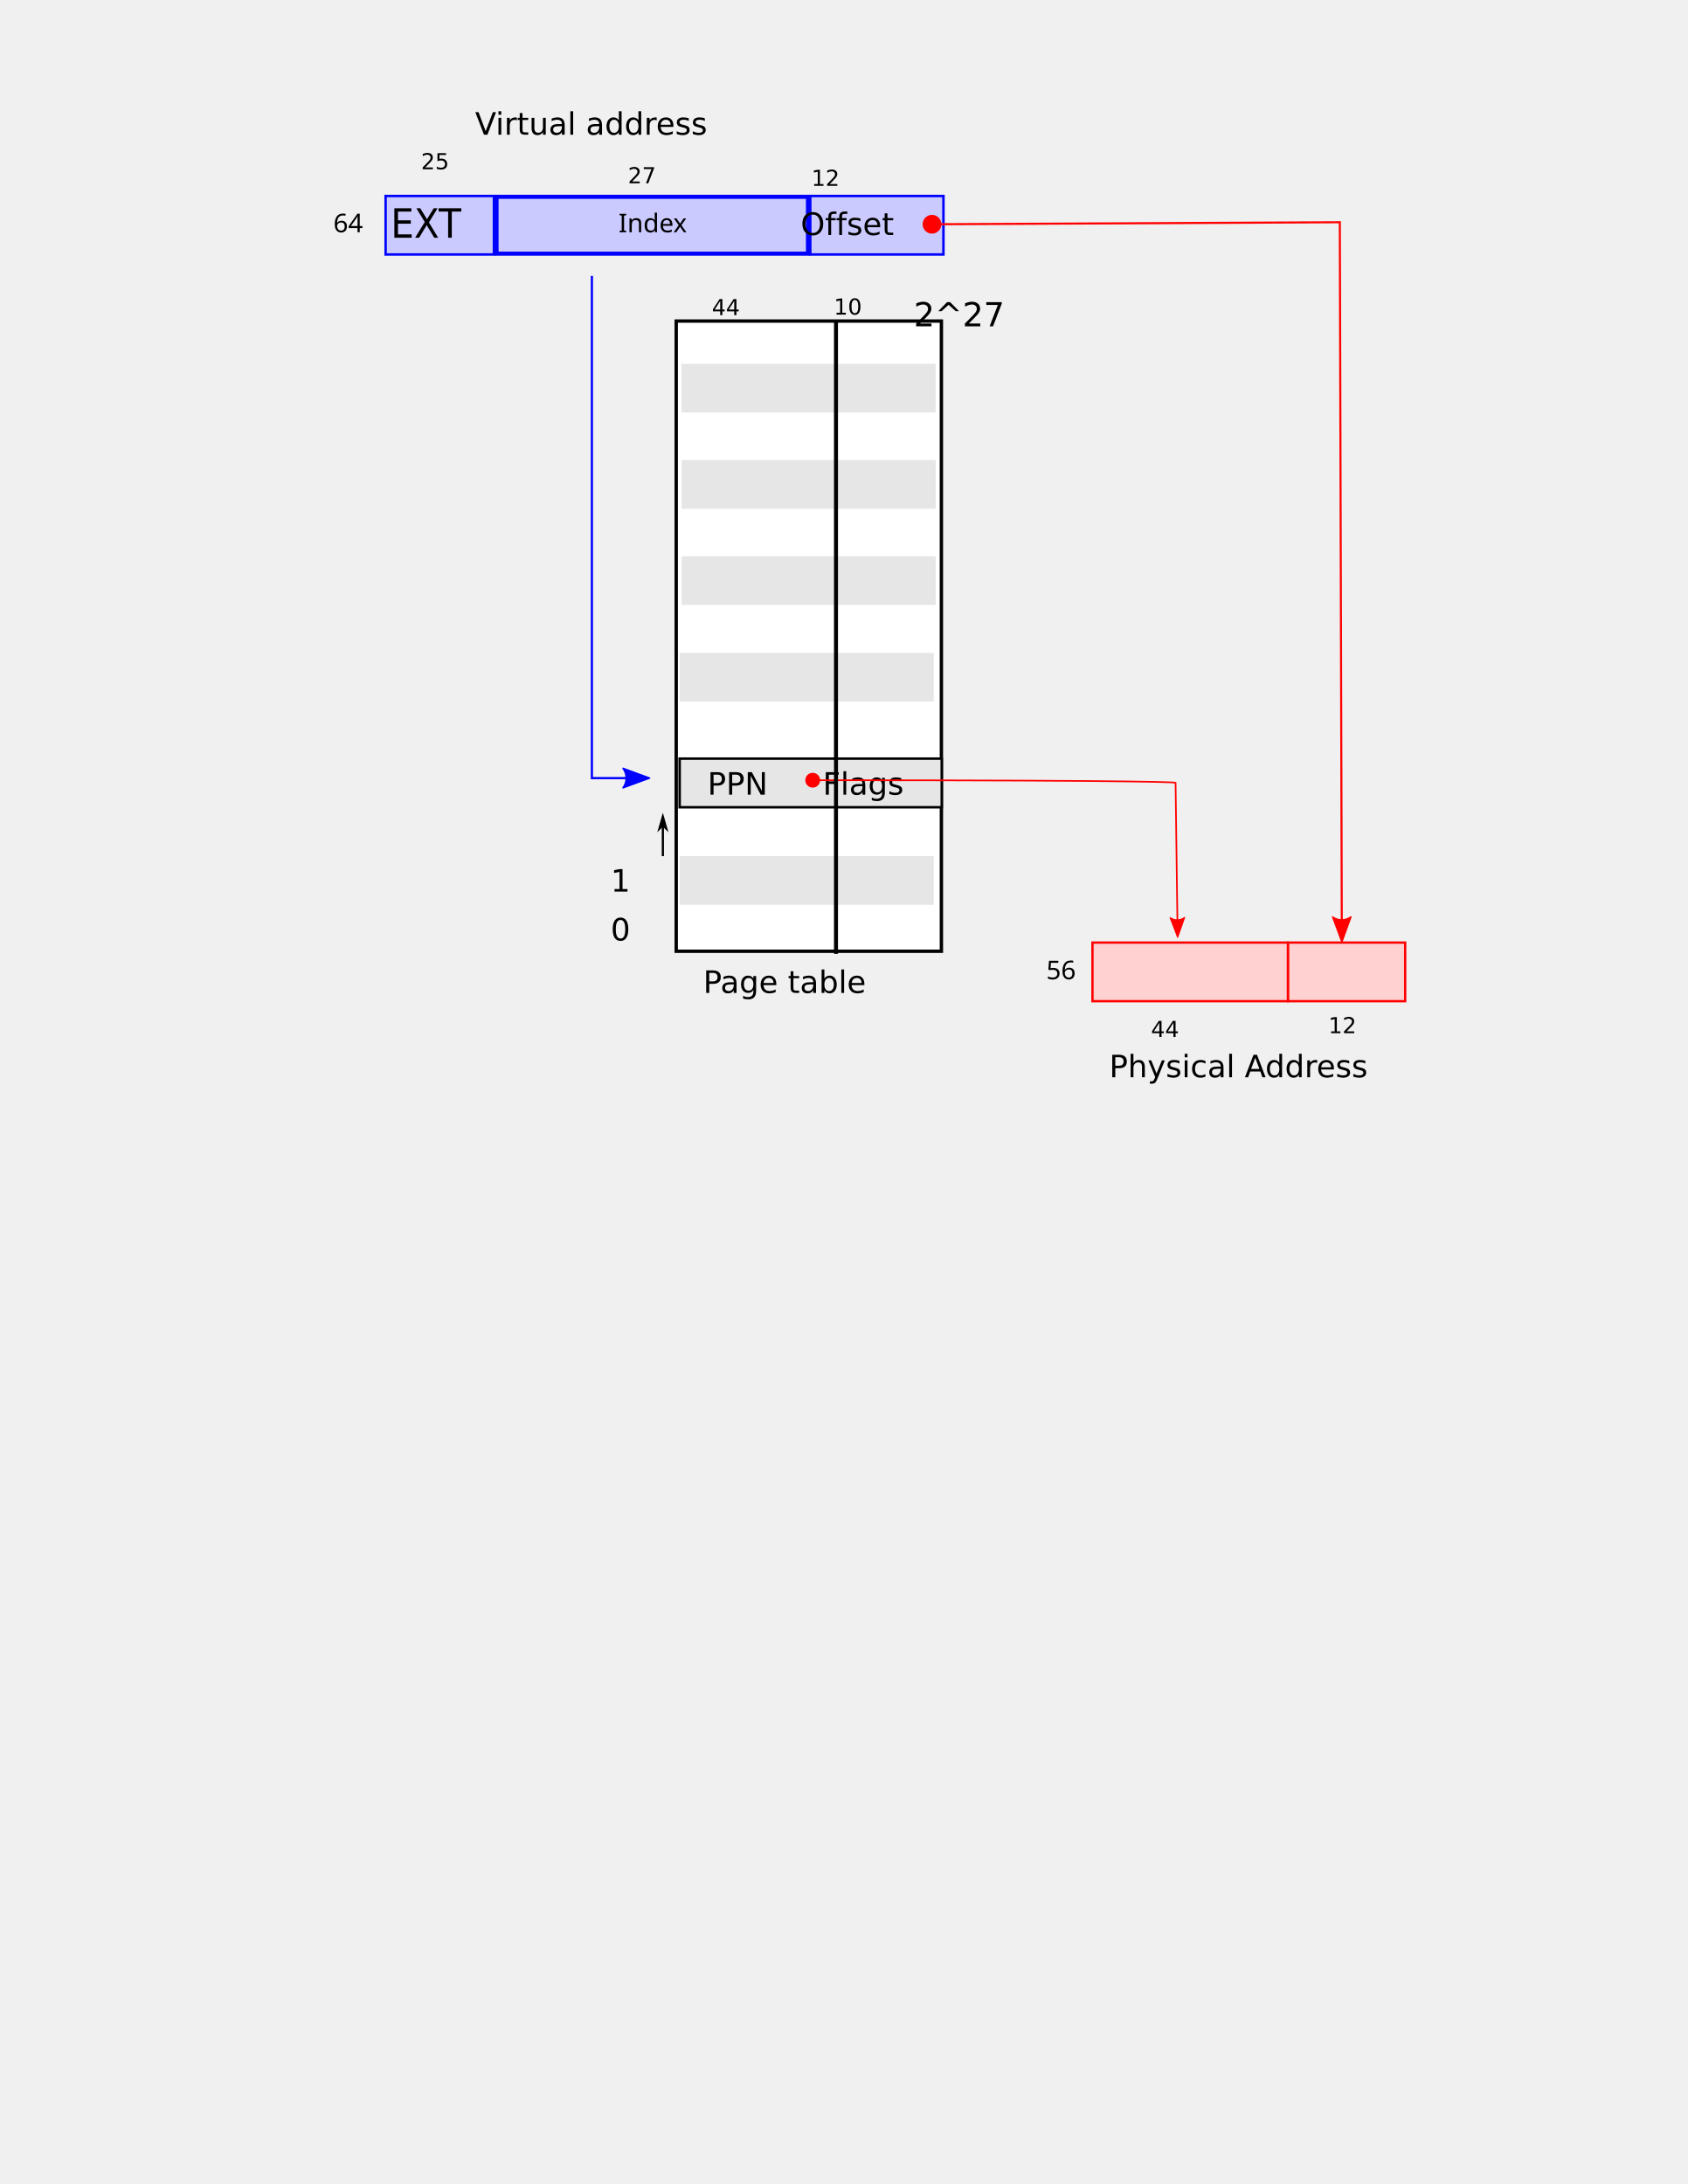
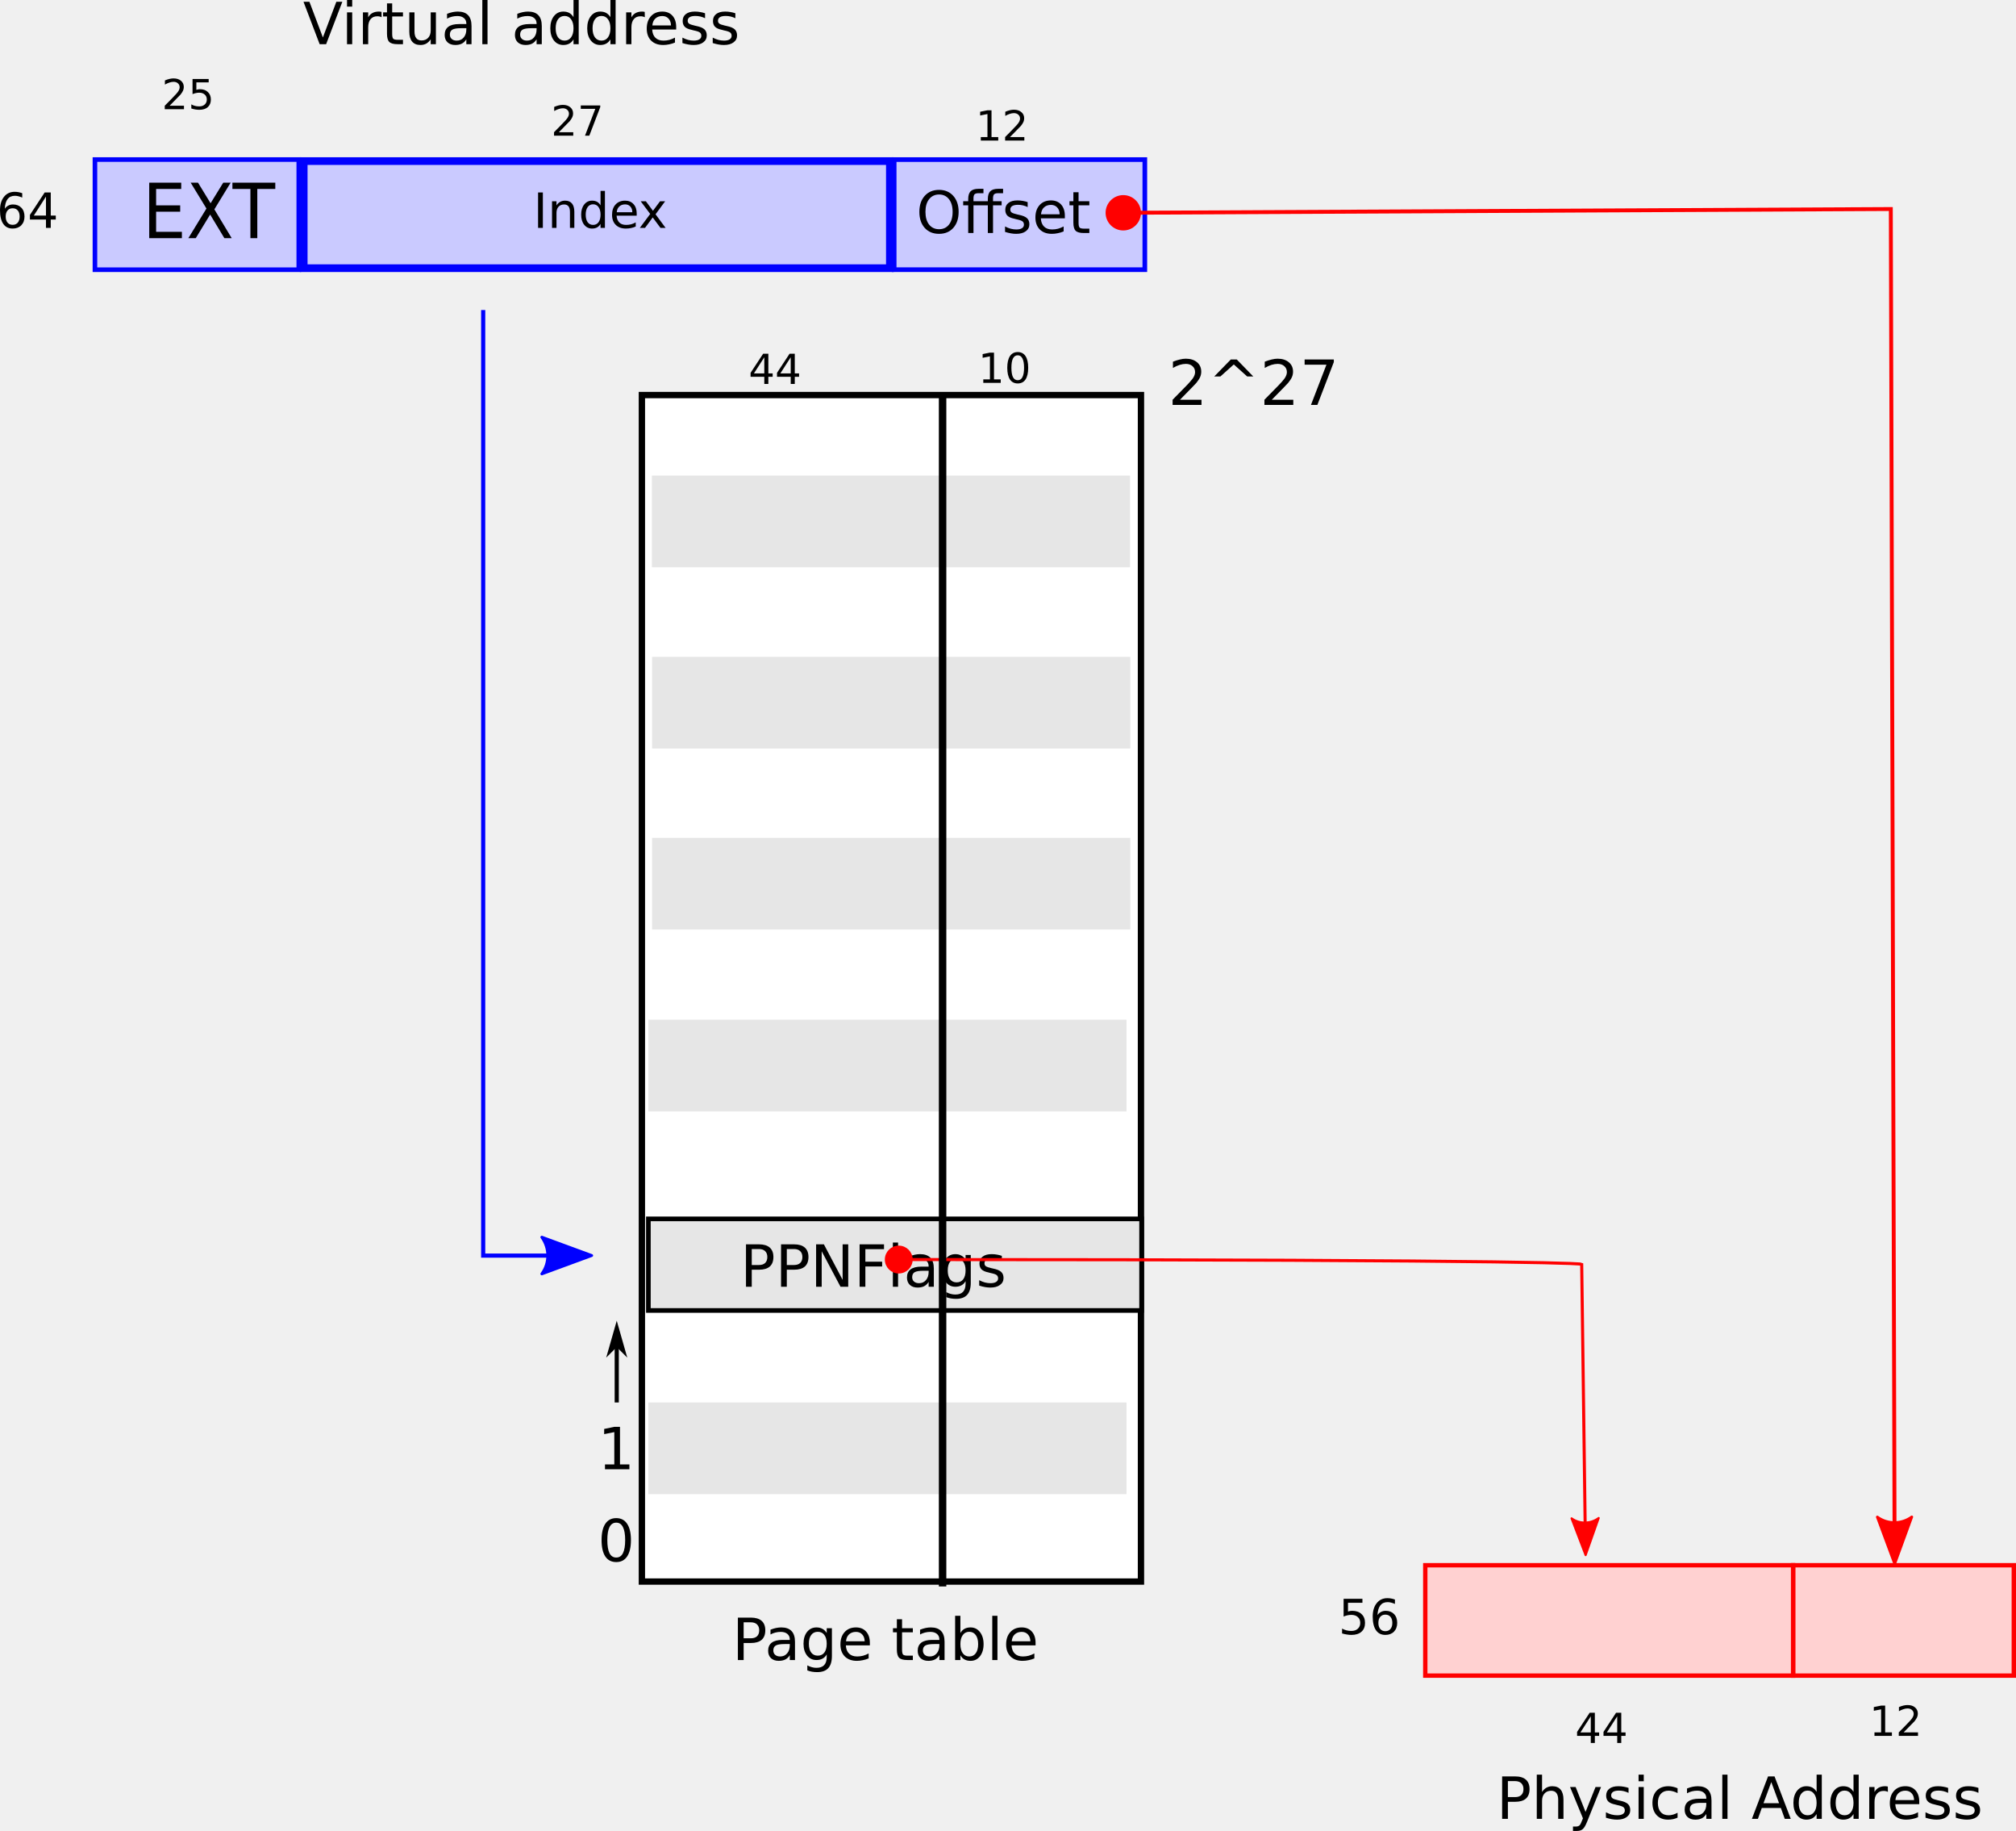
- <svg xmlns="http://www.w3.org/2000/svg" xmlns:xlink="http://www.w3.org/1999/xlink" width="816" height="1056" id="svg2" version="1.1" viewBox="0 0 765 990">
-   <defs id="defs4">
-     <linearGradient id="linearGradient12068">
-       <stop style="stop-color:#0000ff;stop-opacity:1;" offset="0" id="stop12070" />
-       <stop style="stop-color:#ff0000;stop-opacity:1" offset="1" id="stop12072" />
-     </linearGradient>
-     <linearGradient id="linearGradient10843">
-       <stop id="stop10845" offset="0" style="stop-color:#dddddd;stop-opacity:1;" />
-       <stop id="stop10847" offset="1" style="stop-color:#ffffff;stop-opacity:1;" />
-     </linearGradient>
-     <marker style="overflow:visible" id="Arrow1Mend" refX="0" refY="0" orient="auto">
-       <path transform="matrix(-0.4,0,0,-0.4,-4,0)" style="fill-rule:evenodd;stroke:#000000;stroke-width:1pt;marker-start:none" d="M 0,0 5,-5 -12.5,0 5,5 Z" id="path3647" />
-     </marker>
-     <marker style="overflow:visible" id="Arrow2Lendv" refX="0" refY="0" orient="auto">
-       <path transform="matrix(-1.1,0,0,-1.1,-1.1,0)" d="M 8.719,4.034 -2.207,0.016 8.719,-4.002 c -1.745,2.372 -1.735,5.617 -6e-7,8.035 z" style="font-size:12px;fill:#ff0000;fill-rule:evenodd;stroke:#ff0000;stroke-width:0.625;stroke-linejoin:round" id="path5041" />
-     </marker>
-     <marker style="overflow:visible" id="Arrow2Lendo" refX="0" refY="0" orient="auto">
-       <path transform="matrix(-1.1,0,0,-1.1,-1.1,0)" d="M 8.719,4.034 -2.207,0.016 8.719,-4.002 c -1.745,2.372 -1.735,5.617 -6e-7,8.035 z" style="font-size:12px;fill:#0000ff;fill-rule:evenodd;stroke:#0000ff;stroke-width:0.625;stroke-linejoin:round" id="path5184" />
-     </marker>
-     <marker style="overflow:visible" id="Arrow2LendRr" refX="0" refY="0" orient="auto">
-       <path transform="matrix(-1.1,0,0,-1.1,-1.1,0)" d="M 8.719,4.034 -2.207,0.016 8.719,-4.002 c -1.745,2.372 -1.735,5.617 -6e-7,8.035 z" style="font-size:12px;fill:#009000;fill-rule:evenodd;stroke:#009000;stroke-width:0.625;stroke-linejoin:round" id="path8792" />
-     </marker>
-     <marker style="overflow:visible" id="Arrow2LendHf" refX="0" refY="0" orient="auto">
-       <path transform="matrix(-1.1,0,0,-1.1,-1.1,0)" d="M 8.719,4.034 -2.207,0.016 8.719,-4.002 c -1.745,2.372 -1.735,5.617 -6e-7,8.035 z" style="font-size:12px;fill:#009000;fill-rule:evenodd;stroke:#009000;stroke-width:0.625;stroke-linejoin:round" id="path8795" />
-     </marker>
-     <marker style="overflow:visible" id="Arrow2LendRm" refX="0" refY="0" orient="auto">
-       <path transform="matrix(-1.1,0,0,-1.1,-1.1,0)" d="M 8.719,4.034 -2.207,0.016 8.719,-4.002 c -1.745,2.372 -1.735,5.617 -6e-7,8.035 z" style="font-size:12px;fill:#009000;fill-rule:evenodd;stroke:#009000;stroke-width:0.625;stroke-linejoin:round" id="path8798" />
-     </marker>
-     <marker style="overflow:visible" id="Arrow2LendHL" refX="0" refY="0" orient="auto">
-       <path transform="matrix(-1.1,0,0,-1.1,-1.1,0)" d="M 8.719,4.034 -2.207,0.016 8.719,-4.002 c -1.745,2.372 -1.735,5.617 -6e-7,8.035 z" style="font-size:12px;fill:#009000;fill-rule:evenodd;stroke:#009000;stroke-width:0.625;stroke-linejoin:round" id="path8801" />
-     </marker>
-     <marker orient="auto" refY="0" refX="0" id="DotLT" style="overflow:visible">
-       <path id="path10251" d="m -2.5,-1 c 0,2.76 -2.24,5 -5,5 -2.76,0 -5,-2.24 -5,-5 0,-2.76 2.24,-5 5,-5 2.76,0 5,2.24 5,5 z" style="fill:#0000ff;fill-rule:evenodd;stroke:#0000ff;stroke-width:1pt;marker-start:none;marker-end:none" transform="matrix(0.8,0,0,0.8,5.92,0.8)" />
-     </marker>
-     <marker style="overflow:visible" id="Arrow2LendoAY" refX="0" refY="0" orient="auto">
-       <path transform="matrix(-1.1,0,0,-1.1,-1.1,0)" d="M 8.719,4.034 -2.207,0.016 8.719,-4.002 c -1.745,2.372 -1.735,5.617 -6e-7,8.035 z" style="font-size:12px;fill:#0000ff;fill-rule:evenodd;stroke:#0000ff;stroke-width:0.625;stroke-linejoin:round" id="path10254" />
-     </marker>
-     <linearGradient gradientTransform="translate(8.858269,91.74076)" gradientUnits="userSpaceOnUse" y2="255.118" x2="274.606" y1="157.677" x1="274.606" id="linearGradient10849" xlink:href="#linearGradient10843" />
-     <marker orient="auto" refY="0" refX="0" id="DotLTe" style="overflow:visible">
-       <path id="path11293" d="m -2.5,-1 c 0,2.76 -2.24,5 -5,5 -2.76,0 -5,-2.24 -5,-5 0,-2.76 2.24,-5 5,-5 2.76,0 5,2.24 5,5 z" style="fill:#ff0000;fill-rule:evenodd;stroke:#ff0000;stroke-width:1pt;marker-start:none;marker-end:none" transform="matrix(0.8,0,0,0.8,5.92,0.8)" />
-     </marker>
-     <marker style="overflow:visible" id="Arrow2LendoAY0" refX="0" refY="0" orient="auto">
-       <path transform="matrix(-1.1,0,0,-1.1,-1.1,0)" d="M 8.719,4.034 -2.207,0.016 8.719,-4.002 c -1.745,2.372 -1.735,5.617 -6e-7,8.035 z" style="font-size:12px;fill:#ff0000;fill-rule:evenodd;stroke:#ff0000;stroke-width:0.625;stroke-linejoin:round" id="path11296" />
-     </marker>
-     <linearGradient gradientTransform="translate(8.85827,91.74076)" y2="256.507" x2="506.278" y1="159.066" x1="506.278" gradientUnits="userSpaceOnUse" id="linearGradient13321" xlink:href="#linearGradient10843" />
-     <marker orient="auto" refY="0" refX="0" id="DotLTe6" style="overflow:visible">
-       <path id="path14736" d="m -2.5,-1 c 0,2.76 -2.24,5 -5,5 -2.76,0 -5,-2.24 -5,-5 0,-2.76 2.24,-5 5,-5 2.76,0 5,2.24 5,5 z" style="fill:#ff9999;fill-rule:evenodd;stroke:#ff9999;stroke-width:1pt;marker-start:none;marker-end:none" transform="matrix(0.8,0,0,0.8,5.92,0.8)" />
-     </marker>
-     <marker style="overflow:visible" id="Arrow2LendoAY0I" refX="0" refY="0" orient="auto">
-       <path transform="matrix(-1.1,0,0,-1.1,-1.1,0)" d="M 8.719,4.034 -2.207,0.016 8.719,-4.002 c -1.745,2.372 -1.735,5.617 -6e-7,8.035 z" style="font-size:12px;fill:#ff9999;fill-rule:evenodd;stroke:#ff9999;stroke-width:0.625;stroke-linejoin:round" id="path14739" />
-     </marker>
-   </defs>
-   <g style="display:inline" id="layer1" transform="translate(0,-62.36222)">
-     <rect style="color:#000000;display:inline;overflow:visible;visibility:visible;fill:#ffffff;stroke:#000000;stroke-width:1.524px;stroke-linecap:butt;stroke-linejoin:miter;stroke-miterlimit:4;stroke-dasharray:none;stroke-dashoffset:0;stroke-opacity:1;marker:none;enable-background:accumulate" id="rect11173" width="120.193" height="285.662" x="306.49" y="207.896" />
-     <text xml:space="preserve" style="font-style:normal;font-weight:normal;line-height:0%;font-family:'Bitstream Vera Sans';text-align:center;text-anchor:middle;fill:#000000;fill-opacity:1;stroke:none" x="475.825" y="776.004" id="text9713">
-       <tspan id="tspan9715" x="475.825" y="779.122" style="font-size:14px;line-height:1.25;text-align:end;text-anchor:end" />
-     </text>
-     <text id="text9745" y="776.004" x="481.08" style="font-style:normal;font-weight:normal;line-height:0%;font-family:'Bitstream Vera Sans';text-align:start;text-anchor:start;fill:#000000;fill-opacity:1;stroke:none" xml:space="preserve">
-       <tspan style="font-size:14px;line-height:1.25;text-align:start;text-anchor:start" y="779.122" x="481.08" id="tspan9747" />
-     </text>
-     <rect y="489.629" x="583.733" height="26.575" width="53.15" id="rect9848" style="fill:#ffd1d1;fill-opacity:1;fill-rule:evenodd;stroke:#ff0000;stroke-width:1.052px;stroke-linecap:butt;stroke-linejoin:miter;stroke-opacity:1" />
-     <text id="text9862" y="123.419" x="277.482" style="font-style:normal;font-weight:normal;line-height:0%;font-family:'Bitstream Vera Sans';text-align:center;text-anchor:middle;fill:#000000;fill-opacity:1;stroke:none" xml:space="preserve">
-       <tspan style="font-size:14px;line-height:1.25;text-align:center;text-anchor:middle" y="123.419" x="277.482" id="tspan9864">Virtual address</tspan>
-     </text>
-     <text id="text9880" y="550.683" x="570.865" style="font-style:normal;font-weight:normal;line-height:0%;font-family:'Bitstream Vera Sans';text-align:center;text-anchor:middle;fill:#000000;fill-opacity:1;stroke:none" xml:space="preserve">
-       <tspan style="font-size:14px;line-height:1.25;text-align:center;text-anchor:middle" y="550.683" x="570.865" id="tspan9882">Physical Address</tspan>
-     </text>
-     <text xml:space="preserve" style="font-style:normal;font-weight:normal;line-height:0%;font-family:'Bitstream Vera Sans';text-align:end;text-anchor:end;fill:#000000;fill-opacity:1;stroke:none" x="399.585" y="146.62" id="text9840">
-       <tspan id="tspan9842" x="399.585" y="146.62" style="font-size:10px;line-height:1.25;text-align:end;text-anchor:end">12</tspan>
-     </text>
-     <rect y="151.569" x="225.052" height="25.777" width="141.16" id="rect10851" style="fill:#cacaff;fill-opacity:1;fill-rule:evenodd;stroke:#0000ff;stroke-width:1.85px;stroke-linecap:butt;stroke-linejoin:miter;stroke-opacity:1" />
-     <rect y="151.204" x="367.247" height="26.507" width="60.363" id="rect10867" style="fill:#cacaff;fill-opacity:1;fill-rule:evenodd;stroke:#0000ff;stroke-width:1.12px;stroke-linecap:butt;stroke-linejoin:miter;stroke-opacity:1" />
-     <text xml:space="preserve" style="font-style:normal;font-weight:normal;line-height:0%;font-family:'Bitstream Vera Sans';text-align:center;text-anchor:middle;fill:#000000;fill-opacity:1;stroke:none" x="393.565" y="168.886" id="text10863">
-       <tspan id="tspan10865" x="393.565" y="168.886" style="font-size:14px;line-height:1.25;text-align:center;text-anchor:middle">Offset</tspan>
-     </text>
-     <rect style="fill:#ffd1d1;fill-opacity:1;fill-rule:evenodd;stroke:#ff0000;stroke-width:1.052px;stroke-linecap:butt;stroke-linejoin:miter;stroke-opacity:1" id="rect11018" width="88.583" height="26.575" x="495.15" y="489.629" />
-     <text id="text11020" y="530.709" x="602.073" style="font-style:normal;font-weight:normal;line-height:0%;font-family:'Bitstream Vera Sans';text-align:start;text-anchor:start;fill:#000000;fill-opacity:1;stroke:none" xml:space="preserve">
-       <tspan style="font-size:10px;line-height:1.25;text-align:start;text-anchor:start" y="530.709" x="602.073" id="tspan11022">12</tspan>
-     </text>
-     <rect style="color:#000000;display:inline;overflow:visible;visibility:visible;fill:#e6e6e6;fill-opacity:1;fill-rule:evenodd;stroke:none;stroke-width:1.099px;marker:none;enable-background:accumulate" id="rect11175" width="115.157" height="22.067" x="308.043" y="450.444" />
-     <rect y="406.24" x="308.051" height="22.051" width="118.782" id="rect11177" style="color:#000000;display:inline;overflow:visible;visibility:visible;fill:#e6e6e6;fill-opacity:1;fill-rule:evenodd;stroke:#000000;stroke-width:1.116px;marker:none;enable-background:accumulate" />
-     <text id="text11179" y="422.581" x="343.874" style="font-style:normal;font-weight:normal;line-height:0%;font-family:'Bitstream Vera Sans';fill:#000000;fill-opacity:1;stroke:none" xml:space="preserve">
-       <tspan style="font-size:14px;line-height:1.25;text-align:center;text-anchor:middle" y="422.581" x="343.874" id="tspan11181">PPN</tspan>
-     </text>
-     <text id="text11183" y="422.581" x="400.807" style="font-style:normal;font-weight:normal;line-height:0%;font-family:'Bitstream Vera Sans';fill:#000000;fill-opacity:1;stroke:none" xml:space="preserve">
-       <tspan style="font-size:14px;line-height:1.25;text-align:center;text-anchor:middle" y="422.581" x="400.807" id="tspan11185">Flags</tspan>
-     </text>
-     <rect style="color:#000000;display:inline;overflow:visible;visibility:visible;fill:#e6e6e6;fill-opacity:1;fill-rule:evenodd;stroke:none;stroke-width:1.099px;marker:none;enable-background:accumulate" id="rect11189" width="115.157" height="22.067" x="308.043" y="358.299" />
-     <text xml:space="preserve" style="font-style:normal;font-weight:normal;line-height:0%;font-family:'Bitstream Vera Sans';text-align:end;text-anchor:end;fill:#000000;fill-opacity:1;stroke:none" x="304.772" y="488.673" id="text11197">
-       <tspan id="tspan11199" x="304.772" y="488.673" style="font-size:14px;line-height:1.25;text-align:end;text-anchor:end">0</tspan>
-     </text>
-     <text id="text11201" y="466.527" x="304.772" style="font-style:normal;font-weight:normal;line-height:0%;font-family:'Bitstream Vera Sans';text-align:end;text-anchor:end;fill:#000000;fill-opacity:1;stroke:none" xml:space="preserve">
-       <tspan style="font-size:14px;line-height:1.25;text-align:end;text-anchor:end" y="466.527" x="304.772" id="tspan11203">1</tspan>
-     </text>
-     <path id="path9949-2" d="M 300.435,450.444 V 432.728" style="fill:none;stroke:#000000;stroke-width:1px;stroke-linecap:butt;stroke-linejoin:miter;stroke-opacity:1;marker-end:url(#Arrow1Mend)" />
-     <text id="text13449" y="204.965" x="393.821" style="font-style:normal;font-weight:normal;line-height:0%;font-family:'Bitstream Vera Sans';fill:#000000;fill-opacity:1;stroke:none" xml:space="preserve">
-       <tspan style="font-size:10px;line-height:1.25;text-align:center;text-anchor:middle" y="204.965" x="393.821" id="tspan13451">10</tspan>
-     </text>
-     <path style="fill:none;stroke:#0000ff;stroke-width:0.999;stroke-linecap:butt;stroke-linejoin:miter;stroke-miterlimit:4;stroke-dasharray:none;stroke-opacity:1;marker-end:url(#Arrow2Lendo)" d="m 268.272,187.425 v 227.657 h 24.803" id="path12062" />
-     <text xml:space="preserve" style="font-style:normal;font-weight:normal;line-height:0%;font-family:'Bitstream Vera Sans';fill:#000000;fill-opacity:1;stroke:none" x="365.143" y="512.452" id="text12937">
-       <tspan id="tspan12939" x="365.143" y="512.452" style="font-size:14px;line-height:1.25;text-align:center;text-anchor:middle">Page table</tspan>
-     </text>
-     <rect y="151.197" x="174.774" height="26.52" width="49.091" id="rect3622" style="fill:#cacaff;fill-opacity:1;fill-rule:evenodd;stroke:#0000ff;stroke-width:1.107px;stroke-linecap:butt;stroke-linejoin:miter;stroke-opacity:1" />
-     <text xml:space="preserve" style="font-style:normal;font-variant:normal;font-weight:normal;font-stretch:normal;line-height:0%;font-family:'Bitstream Vera Sans';-inkscape-font-specification:'Bitstream Vera Sans, Normal';text-align:start;writing-mode:lr-tb;text-anchor:start;fill:#000000;fill-opacity:1;stroke:none" x="284.592" y="145.452" id="text4746">
-       <tspan id="tspan4748" x="284.592" y="145.452" style="font-size:10px;line-height:1.25">27</tspan>
-     </text>
-     <text id="text4740" y="162.561" x="211.577" style="font-style:normal;font-variant:normal;font-weight:normal;font-stretch:normal;line-height:0%;font-family:'Bitstream Vera Sans';-inkscape-font-specification:'Bitstream Vera Sans, Normal';text-align:center;writing-mode:lr-tb;text-anchor:middle;fill:#000000;fill-opacity:1;stroke:none" xml:space="preserve" transform="scale(0.9555814,1.046483)">
-       <tspan id="tspan4744" x="211.577" y="162.561" style="font-size:17.5px;line-height:0.5">EXT</tspan>
-     </text>
-     <text xml:space="preserve" style="font-style:normal;font-variant:normal;font-weight:normal;font-stretch:normal;line-height:0%;font-family:'Bitstream Vera Sans';-inkscape-font-specification:'Bitstream Vera Sans, Normal';text-align:end;writing-mode:lr-tb;text-anchor:end;fill:#000000;fill-opacity:1;stroke:none" x="474.406" y="210.273" id="text3734">
-       <tspan y="210.273" x="474.406" id="tspan3736" style="font-size:15px;line-height:1.25">2^27</tspan>
-     </text>
-     <text xml:space="preserve" style="font-style:normal;font-weight:normal;line-height:0%;font-family:'Bitstream Vera Sans';fill:#000000;fill-opacity:1;stroke:none" x="338.544" y="205.224" id="text390">
-       <tspan id="tspan388" x="338.544" y="205.224" style="font-size:10px;line-height:1.25;text-align:center;text-anchor:middle">44</tspan>
-     </text>
-     <text id="text394" y="532.425" x="537.584" style="font-style:normal;font-weight:normal;line-height:0%;font-family:'Bitstream Vera Sans';fill:#000000;fill-opacity:1;stroke:none" xml:space="preserve">
-       <tspan style="font-size:10px;line-height:1.25;text-align:center;text-anchor:middle" y="532.425" x="537.584" id="tspan392">44</tspan>
-     </text>
-     <text id="text335" y="739.374" x="475.301" style="font-style:normal;font-weight:normal;line-height:0%;font-family:'Bitstream Vera Sans';text-align:center;text-anchor:middle;fill:#000000;fill-opacity:1;stroke:none" xml:space="preserve">
-       <tspan style="font-size:14px;line-height:1.25;text-align:end;text-anchor:end" y="742.491" x="475.301" id="tspan333" />
-     </text>
-     <text xml:space="preserve" style="font-style:normal;font-weight:normal;font-size:11.719px;line-height:125%;font-family:sans-serif;text-align:start;letter-spacing:0px;word-spacing:0px;writing-mode:lr-tb;text-anchor:start;fill:#000000;fill-opacity:1;stroke:none;stroke-width:0.938px;stroke-linecap:butt;stroke-linejoin:miter;stroke-opacity:1" x="280.34" y="167.653" id="text298">
-       <tspan id="tspan296" x="280.34" y="167.653" style="stroke-width:0.938px">Index</tspan>
-     </text>
-     <text id="text302" y="139.08" x="190.842" style="font-style:normal;font-variant:normal;font-weight:normal;font-stretch:normal;line-height:0%;font-family:'Bitstream Vera Sans';-inkscape-font-specification:'Bitstream Vera Sans, Normal';text-align:start;writing-mode:lr-tb;text-anchor:start;fill:#000000;fill-opacity:1;stroke:none" xml:space="preserve">
-       <tspan style="font-size:10px;line-height:1.25" y="139.08" x="190.842" id="tspan300">25</tspan>
-     </text>
-     <rect y="314.501" x="308.953" height="22.067" width="115.157" id="rect304" style="color:#000000;display:inline;overflow:visible;visibility:visible;fill:#e6e6e6;fill-opacity:1;fill-rule:evenodd;stroke:none;stroke-width:1.099px;marker:none;enable-background:accumulate" />
-     <rect style="color:#000000;display:inline;overflow:visible;visibility:visible;fill:#e6e6e6;fill-opacity:1;fill-rule:evenodd;stroke:none;stroke-width:1.099px;marker:none;enable-background:accumulate" id="rect306" width="115.157" height="22.067" x="308.953" y="270.92" />
-     <path style="fill:none;fill-rule:evenodd;stroke:#ff0000;stroke-width:0.74px;stroke-linecap:butt;stroke-linejoin:miter;stroke-opacity:1;marker-start:url(#DotLTe);marker-end:url(#Arrow2Lendv)" d="m 368.412,416.031 c 162.569,0 164.406,1.123 164.406,1.123 l 0.918,69.055" id="path1823" />
-     <path style="fill:none;fill-rule:evenodd;stroke:#ff0000;stroke-width:0.939;stroke-linecap:butt;stroke-linejoin:miter;stroke-miterlimit:4;stroke-dasharray:none;stroke-opacity:1;marker-start:url(#DotLTe);marker-end:url(#Arrow2Lendv)" d="m 422.494,164.013 c 183.859,-0.91 184.769,-0.91 184.769,-0.91 l 0.91,324.939" id="path1831" />
-     <rect y="227.286" x="308.899" height="22.067" width="115.157" id="rect308" style="color:#000000;display:inline;overflow:visible;visibility:visible;fill:#e6e6e6;fill-opacity:1;fill-rule:evenodd;stroke:none;stroke-width:1.099px;marker:none;enable-background:accumulate" />
-     <text xml:space="preserve" style="font-style:normal;font-weight:normal;font-size:11.719px;line-height:125%;font-family:sans-serif;text-align:start;letter-spacing:0px;word-spacing:0px;writing-mode:lr-tb;text-anchor:start;fill:#000000;fill-opacity:1;stroke:none;stroke-width:0.938px;stroke-linecap:butt;stroke-linejoin:miter;stroke-opacity:1" x="151.092" y="167.653" id="text1873">
-       <tspan id="tspan1871" x="151.092" y="167.653" style="stroke-width:0.938px">64</tspan>
-     </text>
-     <text xml:space="preserve" style="font-style:normal;font-weight:normal;font-size:11.719px;line-height:125%;font-family:sans-serif;text-align:start;letter-spacing:0px;word-spacing:0px;writing-mode:lr-tb;text-anchor:start;fill:#000000;fill-opacity:1;stroke:none;stroke-width:0.938px;stroke-linecap:butt;stroke-linejoin:miter;stroke-opacity:1" x="474.211" y="506.246" id="text1877">
-       <tspan id="tspan1875" x="474.211" y="506.246" style="stroke-width:0.938px">56</tspan>
-     </text>
-     <path id="path11187" d="m 378.909,207.731 v 287.005" style="fill:none;stroke:#000000;stroke-width:1.8px;stroke-linecap:butt;stroke-linejoin:miter;stroke-opacity:1" />
+ <svg xmlns="http://www.w3.org/2000/svg" version="1.1" id="svg1496" width="517.864" height="470.2" viewBox="0 0 517.864 470.2">
+   <defs id="defs1500" />
+   <g id="g1502" transform="matrix(1.333333,0,0,1.333333,0,1.4421675e-5)">
+     <g id="g1504">
+       <g id="g1506">
+         <path d="m 123.664,76.09 h 96.152 v 228.531 h -96.152 z" style="fill:#ffffff;fill-opacity:1;fill-rule:nonzero;stroke:#000000;stroke-width:1.219;stroke-linecap:butt;stroke-linejoin:miter;stroke-miterlimit:4;stroke-dasharray:none;stroke-opacity:1" id="path1508" />
+       </g>
+       <g id="g1510">
+         <path d="m 345.457,301.477 h 42.52 v 21.262 h -42.52 z" style="fill:#ffd1d1;fill-opacity:1;fill-rule:evenodd;stroke:#ff0000;stroke-width:0.842;stroke-linecap:butt;stroke-linejoin:miter;stroke-miterlimit:4;stroke-dasharray:none;stroke-opacity:1" id="path1512" />
+       </g>
+       <text xml:space="preserve" transform="translate(58.37805,8.509375)" style="font-variant:normal;font-weight:normal;font-size:11.2px;font-family:'DejaVu Sans';-inkscape-font-specification:DejaVuSans;writing-mode:lr-tb;fill:#000000;fill-opacity:1;fill-rule:nonzero;stroke:none" id="text1518">
+         <tspan x="0 7.414 10.517 15.12 19.51 26.6 33.454 36.557 40.107 46.962 54.062 61.163 65.52 72.408 78.232" y="0" id="tspan1514">Virtual address</tspan>
+         <tspan x="229.924 236.677 243.767 250.386 256.21 259.313 265.461 272.316 275.418 278.969 286.428 293.529 300.629 304.986 311.874 317.698" y="341.811" id="tspan1516">Physical Address</tspan>
+       </text>
+       <text xml:space="preserve" transform="translate(187.9603,27.07058)" style="font-variant:normal;font-weight:normal;font-size:8px;font-family:'DejaVu Sans';-inkscape-font-specification:DejaVuSans;writing-mode:lr-tb;fill:#000000;fill-opacity:1;fill-rule:nonzero;stroke:none" id="text1522">
+         <tspan x="0 5.088" y="0" id="tspan1520">12</tspan>
+       </text>
+       <g id="g1524">
+         <path d="m 58.512,31.027 h 112.93 V 51.652 H 58.512 Z" style="fill:#cacaff;fill-opacity:1;fill-rule:evenodd;stroke:#0000ff;stroke-width:1.48;stroke-linecap:butt;stroke-linejoin:miter;stroke-miterlimit:4;stroke-dasharray:none;stroke-opacity:1" id="path1526" />
+       </g>
+       <g id="g1528">
+         <path d="m 172.27,30.738 h 48.289 V 51.941 H 172.27 Z" style="fill:#cacaff;fill-opacity:1;fill-rule:evenodd;stroke:#0000ff;stroke-width:0.896;stroke-linecap:butt;stroke-linejoin:miter;stroke-miterlimit:4;stroke-dasharray:none;stroke-opacity:1" id="path1530" />
+       </g>
+       <text xml:space="preserve" transform="translate(176.4993,44.88331)" style="font-variant:normal;font-weight:normal;font-size:11.2px;font-family:'DejaVu Sans';-inkscape-font-specification:DejaVuSans;writing-mode:lr-tb;fill:#000000;fill-opacity:1;fill-rule:nonzero;stroke:none" id="text1534">
+         <tspan x="0" y="0" id="tspan1532">O</tspan>
+       </text>
+       <text xml:space="preserve" transform="translate(185.3137,44.88331)" style="font-variant:normal;font-weight:normal;font-size:11.2px;font-family:'DejaVu Sans';-inkscape-font-specification:DejaVuSans;writing-mode:lr-tb;fill:#000000;fill-opacity:1;fill-rule:nonzero;stroke:none" id="text1538">
+         <tspan x="0" y="0" id="tspan1536">ﬀ</tspan>
+       </text>
+       <text xml:space="preserve" transform="translate(193.0193,44.88331)" style="font-variant:normal;font-weight:normal;font-size:11.2px;font-family:'DejaVu Sans';-inkscape-font-specification:DejaVuSans;writing-mode:lr-tb;fill:#000000;fill-opacity:1;fill-rule:nonzero;stroke:none" id="text1542">
+         <tspan x="0 5.824 12.712" y="0" id="tspan1540">set</tspan>
+       </text>
+       <g id="g1544">
+         <path d="m 274.59,301.477 h 70.867 v 21.262 H 274.59 Z" style="fill:#ffd1d1;fill-opacity:1;fill-rule:evenodd;stroke:#ff0000;stroke-width:0.842;stroke-linecap:butt;stroke-linejoin:miter;stroke-miterlimit:4;stroke-dasharray:none;stroke-opacity:1" id="path1546" />
+       </g>
+       <text xml:space="preserve" transform="translate(360.1304,334.3418)" style="font-variant:normal;font-weight:normal;font-size:8px;font-family:'DejaVu Sans';-inkscape-font-specification:DejaVuSans;writing-mode:lr-tb;fill:#000000;fill-opacity:1;fill-rule:nonzero;stroke:none" id="text1550">
+         <tspan x="0 5.088" y="0" id="tspan1548">12</tspan>
+       </text>
+       <path d="m 124.906,270.129 h 92.125 v 17.656 h -92.125 z" style="fill:#e6e6e6;fill-opacity:1;fill-rule:evenodd;stroke:none" id="path1552" />
+       <g id="g1554">
+         <path d="m 124.914,234.766 h 95.023 v 17.641 h -95.023 z" style="fill:#e6e6e6;fill-opacity:1;fill-rule:evenodd;stroke:#000000;stroke-width:0.893;stroke-linecap:butt;stroke-linejoin:miter;stroke-miterlimit:4;stroke-dasharray:none;stroke-opacity:1" id="path1556" />
+       </g>
+       <text xml:space="preserve" transform="translate(142.6281,247.8391)" style="font-variant:normal;font-weight:normal;font-size:11.2px;font-family:'DejaVu Sans';-inkscape-font-specification:DejaVuSans;writing-mode:lr-tb;fill:#000000;fill-opacity:1;fill-rule:nonzero;stroke:none" id="text1560">
+         <tspan x="0 6.754 13.507 41.81 48.25 51.352 58.206 65.307" y="0" id="tspan1558">PPNFlags</tspan>
+       </text>
+       <path d="m 124.906,196.414 h 92.125 v 17.652 h -92.125 z" style="fill:#e6e6e6;fill-opacity:1;fill-rule:evenodd;stroke:none" id="path1562" />
+       <text xml:space="preserve" transform="translate(115.1635,300.7124)" style="font-variant:normal;font-weight:normal;font-size:11.2px;font-family:'DejaVu Sans';-inkscape-font-specification:DejaVuSans;writing-mode:lr-tb;fill:#000000;fill-opacity:1;fill-rule:nonzero;stroke:none" id="text1568">
+         <tspan x="0" y="0" id="tspan1564">0</tspan>
+         <tspan x="0" y="-17.717" id="tspan1566">1</tspan>
+       </text>
+       <g id="g1570">
+         <path d="M 118.82,270.129 V 255.957" style="fill:none;stroke:#000000;stroke-width:0.8;stroke-linecap:butt;stroke-linejoin:miter;stroke-miterlimit:4;stroke-dasharray:none;stroke-opacity:1" id="path1572" />
+       </g>
+       <g id="g1574" transform="rotate(90)">
+         <path d="m 259.156,-118.82 1.602,-1.598 -5.602,1.598 5.602,1.601 z" style="fill:#000000;fill-opacity:1;fill-rule:evenodd;stroke:#000000;stroke-width:0.427;stroke-linecap:butt;stroke-linejoin:miter;stroke-miterlimit:4;stroke-dasharray:none;stroke-opacity:1" id="path1576" />
+       </g>
+       <text xml:space="preserve" transform="translate(188.4382,73.74638)" style="font-variant:normal;font-weight:normal;font-size:8px;font-family:'DejaVu Sans';-inkscape-font-specification:DejaVuSans;writing-mode:lr-tb;fill:#000000;fill-opacity:1;fill-rule:nonzero;stroke:none" id="text1580">
+         <tspan x="0 5.088" y="0" id="tspan1578">10</tspan>
+       </text>
+       <g id="g1582">
+         <path d="M 93.09,59.715 V 241.84 h 19.844" style="fill:none;stroke:#0000ff;stroke-width:0.799;stroke-linecap:butt;stroke-linejoin:miter;stroke-miterlimit:4;stroke-dasharray:none;stroke-opacity:1" id="path1584" />
+       </g>
+       <g id="g1586" transform="scale(-1)">
+         <path d="m -104.387,-238.293 -9.605,-3.531 9.605,-3.535 c -1.535,2.086 -1.527,4.941 0,7.066 z" style="fill:#0000ff;fill-opacity:1;fill-rule:evenodd;stroke:#0000ff;stroke-width:0.55;stroke-linecap:butt;stroke-linejoin:round;stroke-miterlimit:4;stroke-dasharray:none;stroke-opacity:1" id="path1588" />
+       </g>
+       <text xml:space="preserve" transform="translate(141.0659,319.7359)" style="font-variant:normal;font-weight:normal;font-size:11.2px;font-family:'DejaVu Sans';-inkscape-font-specification:DejaVuSans;writing-mode:lr-tb;fill:#000000;fill-opacity:1;fill-rule:nonzero;stroke:none" id="text1592">
+         <tspan x="0 6.25 13.104 20.205 27.093 30.643 35.034 41.888 48.989 52.091" y="0" id="tspan1590">Page table</tspan>
+       </text>
+       <g id="g1594">
+         <path d="M 18.289,30.73 H 57.562 V 51.949 H 18.289 Z" style="fill:#cacaff;fill-opacity:1;fill-rule:evenodd;stroke:#0000ff;stroke-width:0.885;stroke-linecap:butt;stroke-linejoin:miter;stroke-miterlimit:4;stroke-dasharray:none;stroke-opacity:1" id="path1596" />
+       </g>
+       <text xml:space="preserve" transform="translate(106.1455,26.13559)" style="font-variant:normal;font-weight:normal;font-size:8px;font-family:'DejaVu Sans';-inkscape-font-specification:DejaVuSans;writing-mode:lr-tb;fill:#000000;fill-opacity:1;fill-rule:nonzero;stroke:none" id="text1600">
+         <tspan x="0 5.088" y="0" id="tspan1598">27</tspan>
+       </text>
+       <text xml:space="preserve" transform="matrix(0.9131359,0,0,1,27.4375,45.86814)" style="font-variant:normal;font-weight:normal;font-size:14.651px;font-family:'DejaVu Sans';-inkscape-font-specification:DejaVuSans;writing-mode:lr-tb;fill:#000000;fill-opacity:1;fill-rule:nonzero;stroke:none" id="text1604">
+         <tspan x="0 9.245 19.017" y="0" id="tspan1602">EXT</tspan>
+       </text>
+       <text xml:space="preserve" transform="translate(225.0375,77.99271)" style="font-variant:normal;font-weight:normal;font-size:12px;font-family:'DejaVu Sans';-inkscape-font-specification:DejaVuSans;writing-mode:lr-tb;fill:#000000;fill-opacity:1;fill-rule:nonzero;stroke:none" id="text1608">
+         <tspan x="0 7.632 17.676 25.308" y="0" id="tspan1606">2^27</tspan>
+       </text>
+       <text xml:space="preserve" transform="translate(144.2169,73.95337)" style="font-variant:normal;font-weight:normal;font-size:8px;font-family:'DejaVu Sans';-inkscape-font-specification:DejaVuSans;writing-mode:lr-tb;fill:#000000;fill-opacity:1;fill-rule:nonzero;stroke:none" id="text1614">
+         <tspan x="0 5.088" y="0" id="tspan1610">44</tspan>
+         <tspan x="159.232 164.32" y="261.761" id="tspan1612">44</tspan>
+       </text>
+       <text xml:space="preserve" transform="translate(102.7435,43.89704)" style="font-variant:normal;font-weight:normal;font-size:9.375px;font-family:'DejaVu Sans';-inkscape-font-specification:DejaVuSans;writing-mode:lr-tb;fill:#000000;fill-opacity:1;fill-rule:nonzero;stroke:none" id="text1618">
+         <tspan x="0 2.756 8.691 14.634 20.231" y="0" id="tspan1616">Index</tspan>
+       </text>
+       <text xml:space="preserve" transform="translate(31.14553,21.03851)" style="font-variant:normal;font-weight:normal;font-size:8px;font-family:'DejaVu Sans';-inkscape-font-specification:DejaVuSans;writing-mode:lr-tb;fill:#000000;fill-opacity:1;fill-rule:nonzero;stroke:none" id="text1622">
+         <tspan x="0 5.088" y="0" id="tspan1620">25</tspan>
+       </text>
+       <path d="m 125.633,161.375 h 92.129 v 17.652 h -92.129 z" style="fill:#e6e6e6;fill-opacity:1;fill-rule:evenodd;stroke:none" id="path1624" />
+       <path d="m 125.633,126.512 h 92.129 v 17.652 h -92.129 z" style="fill:#e6e6e6;fill-opacity:1;fill-rule:evenodd;stroke:none" id="path1626" />
+       <g id="g1628">
+         <path d="m 173.199,242.598 c 130.059,0 131.528,0.898 131.528,0.898 l 0.734,55.246" style="fill:none;stroke:#ff0000;stroke-width:0.592;stroke-linecap:butt;stroke-linejoin:miter;stroke-miterlimit:4;stroke-dasharray:none;stroke-opacity:1" id="path1630" />
+       </g>
+       <g id="g1632">
+         <path d="m 175.52,242.598 c 0,1.308 -1.059,2.367 -2.368,2.367 -1.304,0 -2.367,-1.059 -2.367,-2.367 0,-1.305 1.063,-2.364 2.367,-2.364 1.309,0 2.368,1.059 2.368,2.364 z" style="fill:#ff0000;fill-opacity:1;fill-rule:evenodd;stroke:#ff0000;stroke-width:0.631;stroke-linecap:butt;stroke-linejoin:miter;stroke-miterlimit:4;stroke-dasharray:none;stroke-opacity:1" id="path1634" />
+       </g>
+       <g id="g1636" transform="matrix(-0.0133008,-1,1,-0.0133008,0,0)">
+         <path d="m -296.427,304.057 -7.11,-2.614 7.113,-2.612 c -1.138,1.543 -1.131,3.653 -0.003,5.226 z" style="fill:#ff0000;fill-opacity:1;fill-rule:evenodd;stroke:#ff0000;stroke-width:0.407;stroke-linecap:butt;stroke-linejoin:round;stroke-miterlimit:4;stroke-dasharray:none;stroke-opacity:1" id="path1638" />
+       </g>
+       <g id="g1640">
+         <path d="m 216.465,40.984 c 147.09,-0.726 147.816,-0.726 147.816,-0.726 l 0.731,259.949" style="fill:none;stroke:#ff0000;stroke-width:0.751;stroke-linecap:butt;stroke-linejoin:miter;stroke-miterlimit:4;stroke-dasharray:none;stroke-opacity:1" id="path1642" />
+       </g>
+       <g id="g1644" transform="matrix(1,-0.00495047,0.00495047,1,0,0)">
+         <path d="m 219.202,42.054 c 0,1.66 -1.343,3.005 -3.003,3.005 -1.66,-10e-4 -3.005,-1.347 -3.005,-3.004 0.001,-1.66 1.347,-3.005 3.003,-3.004 1.66,0 3.005,1.347 3.005,3.003 z" style="fill:#ff0000;fill-opacity:1;fill-rule:evenodd;stroke:#ff0000;stroke-width:0.801;stroke-linecap:butt;stroke-linejoin:miter;stroke-miterlimit:4;stroke-dasharray:none;stroke-opacity:1" id="path1646" />
+       </g>
+       <g id="g1648" transform="matrix(-0.00280114,-1,1,-0.00280114,0,0)">
+         <path d="m -293.197,367.499 -9.03,-3.318 9.029,-3.323 c -1.443,1.961 -1.435,4.645 10e-4,6.641 z" style="fill:#ff0000;fill-opacity:1;fill-rule:evenodd;stroke:#ff0000;stroke-width:0.516;stroke-linecap:butt;stroke-linejoin:round;stroke-miterlimit:4;stroke-dasharray:none;stroke-opacity:1" id="path1650" />
+       </g>
+       <path d="m 125.59,91.602 h 92.125 v 17.656 H 125.59 Z" style="fill:#e6e6e6;fill-opacity:1;fill-rule:evenodd;stroke:none" id="path1652" />
+       <text xml:space="preserve" transform="translate(-0.654602,43.89704)" style="font-variant:normal;font-weight:normal;font-size:9.375px;font-family:'DejaVu Sans';-inkscape-font-specification:DejaVuSans;writing-mode:lr-tb;fill:#000000;fill-opacity:1;fill-rule:nonzero;stroke:none" id="text1658">
+         <tspan x="0 5.963" y="0" id="tspan1654">64</tspan>
+         <tspan x="258.495 264.458" y="270.874" id="tspan1656">56</tspan>
+       </text>
+       <g id="g1660">
+         <path d="M 181.598,75.957 V 305.562" style="fill:none;stroke:#000000;stroke-width:1.44;stroke-linecap:butt;stroke-linejoin:miter;stroke-miterlimit:4;stroke-dasharray:none;stroke-opacity:1" id="path1662" />
+       </g>
+     </g>
  </g>
</svg>
